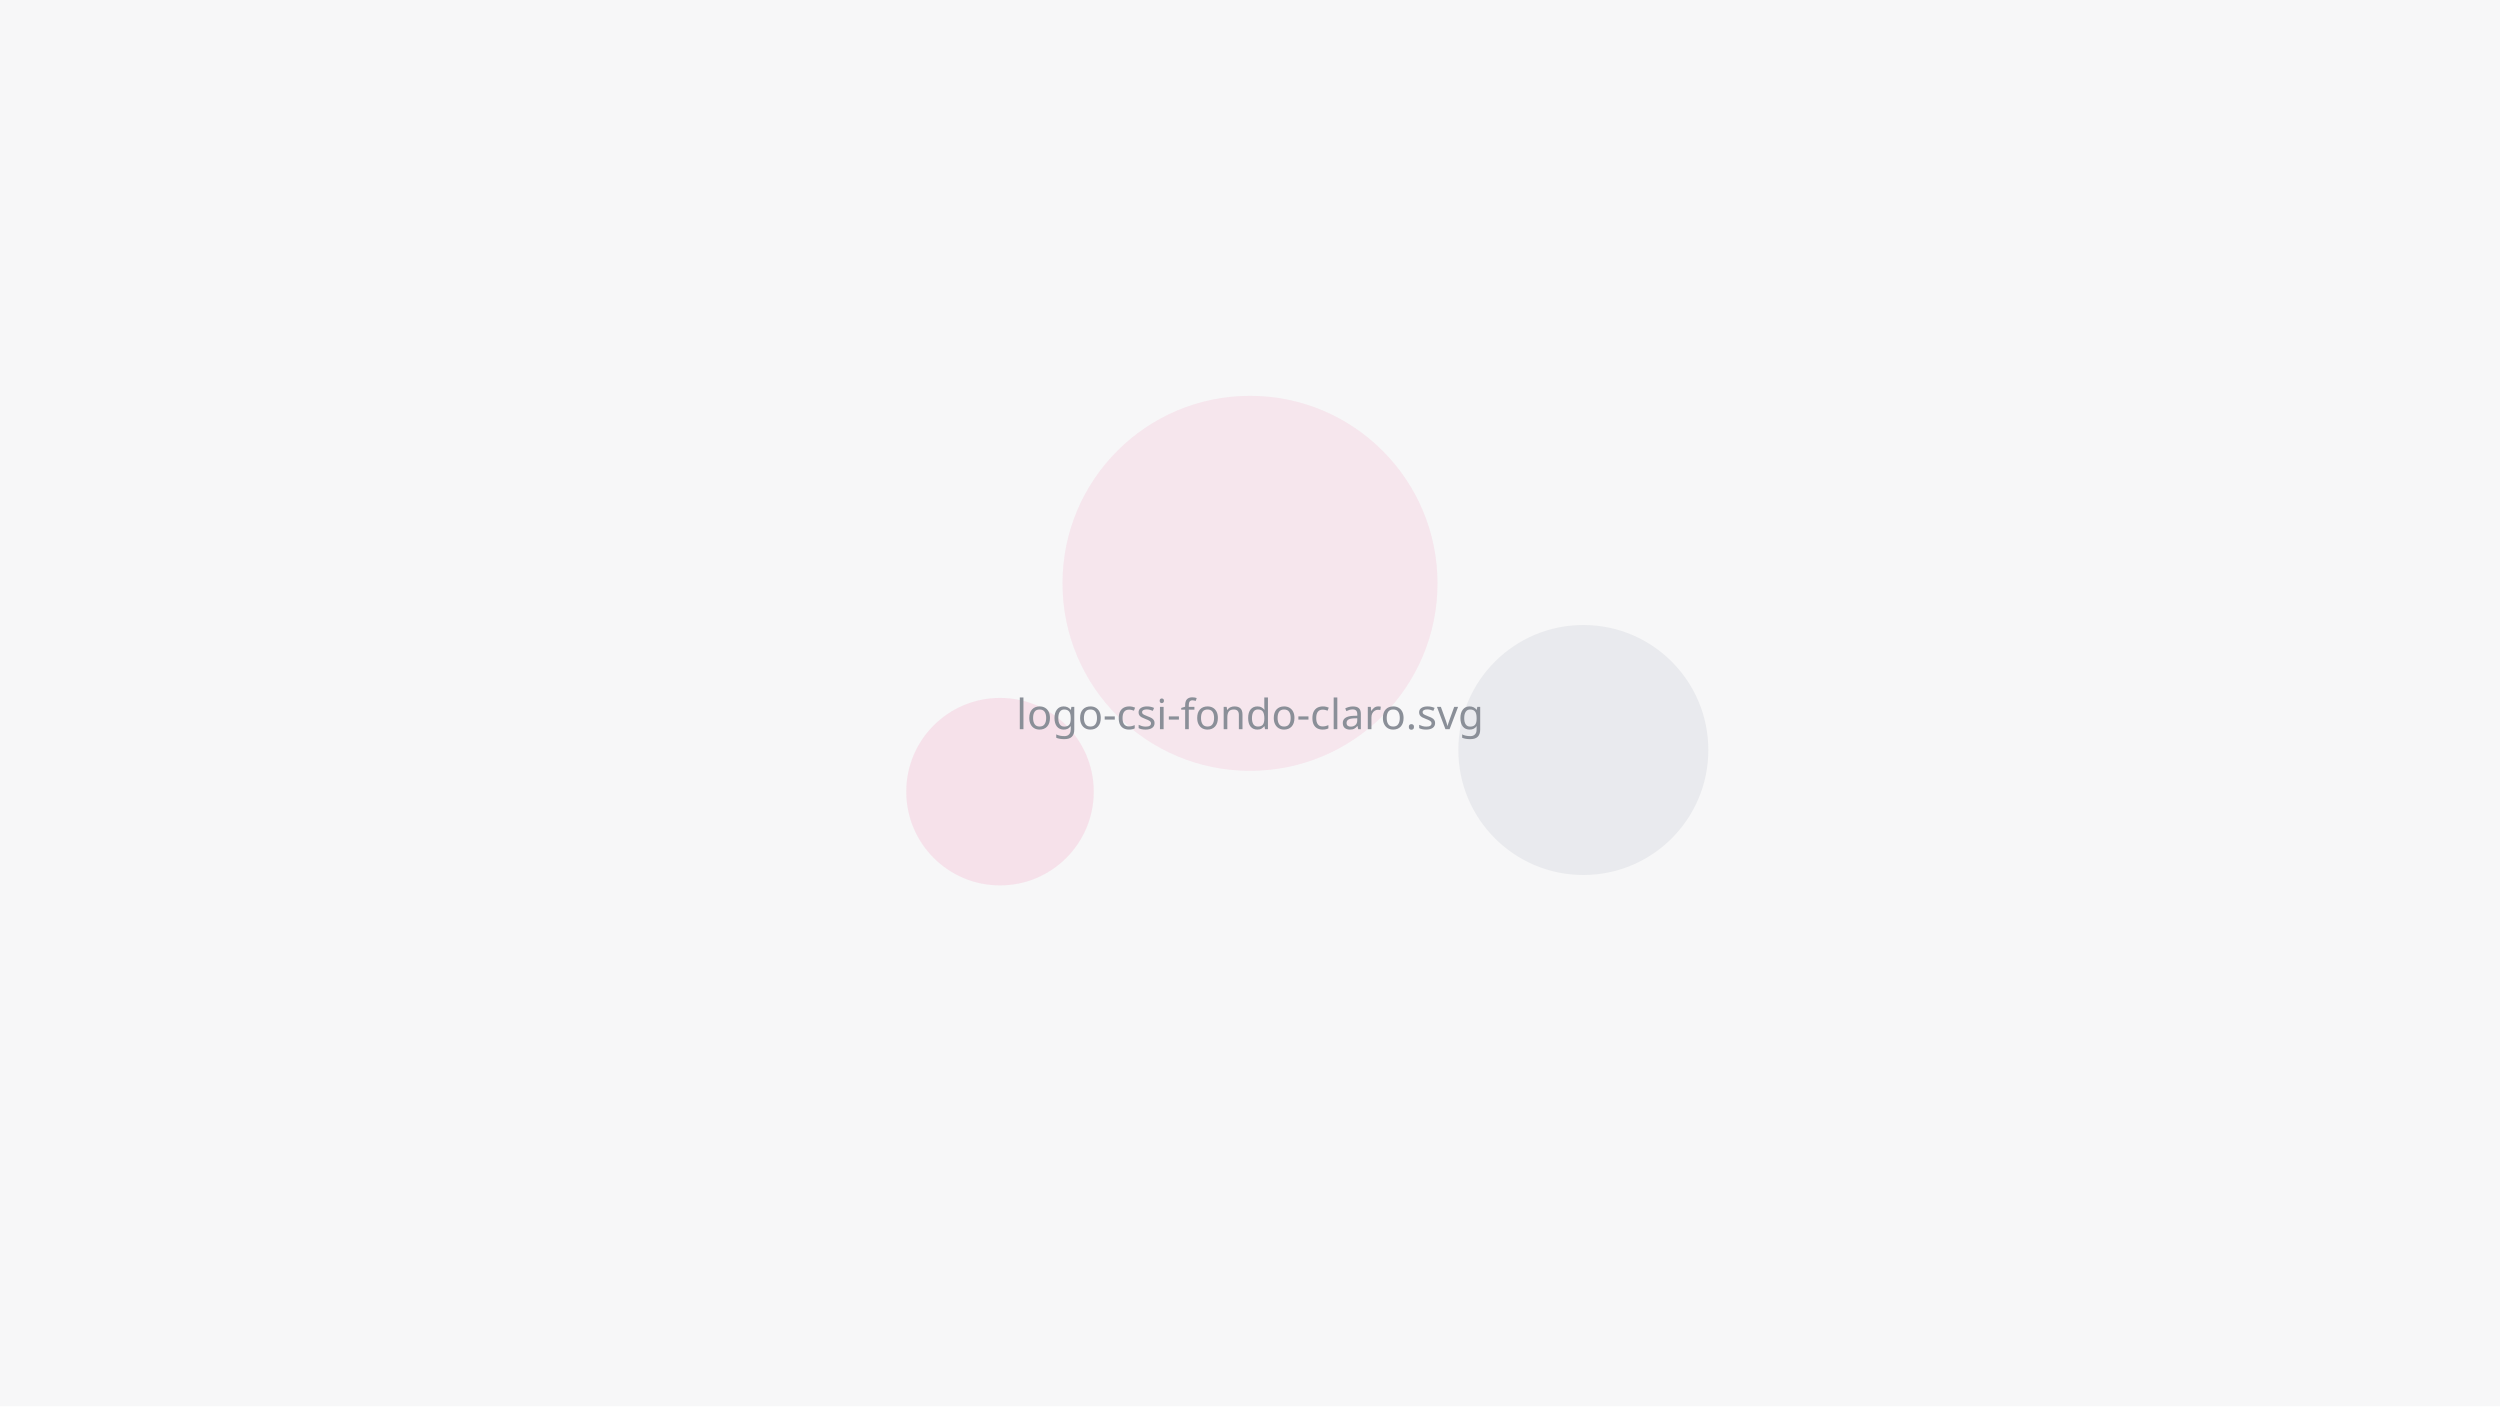
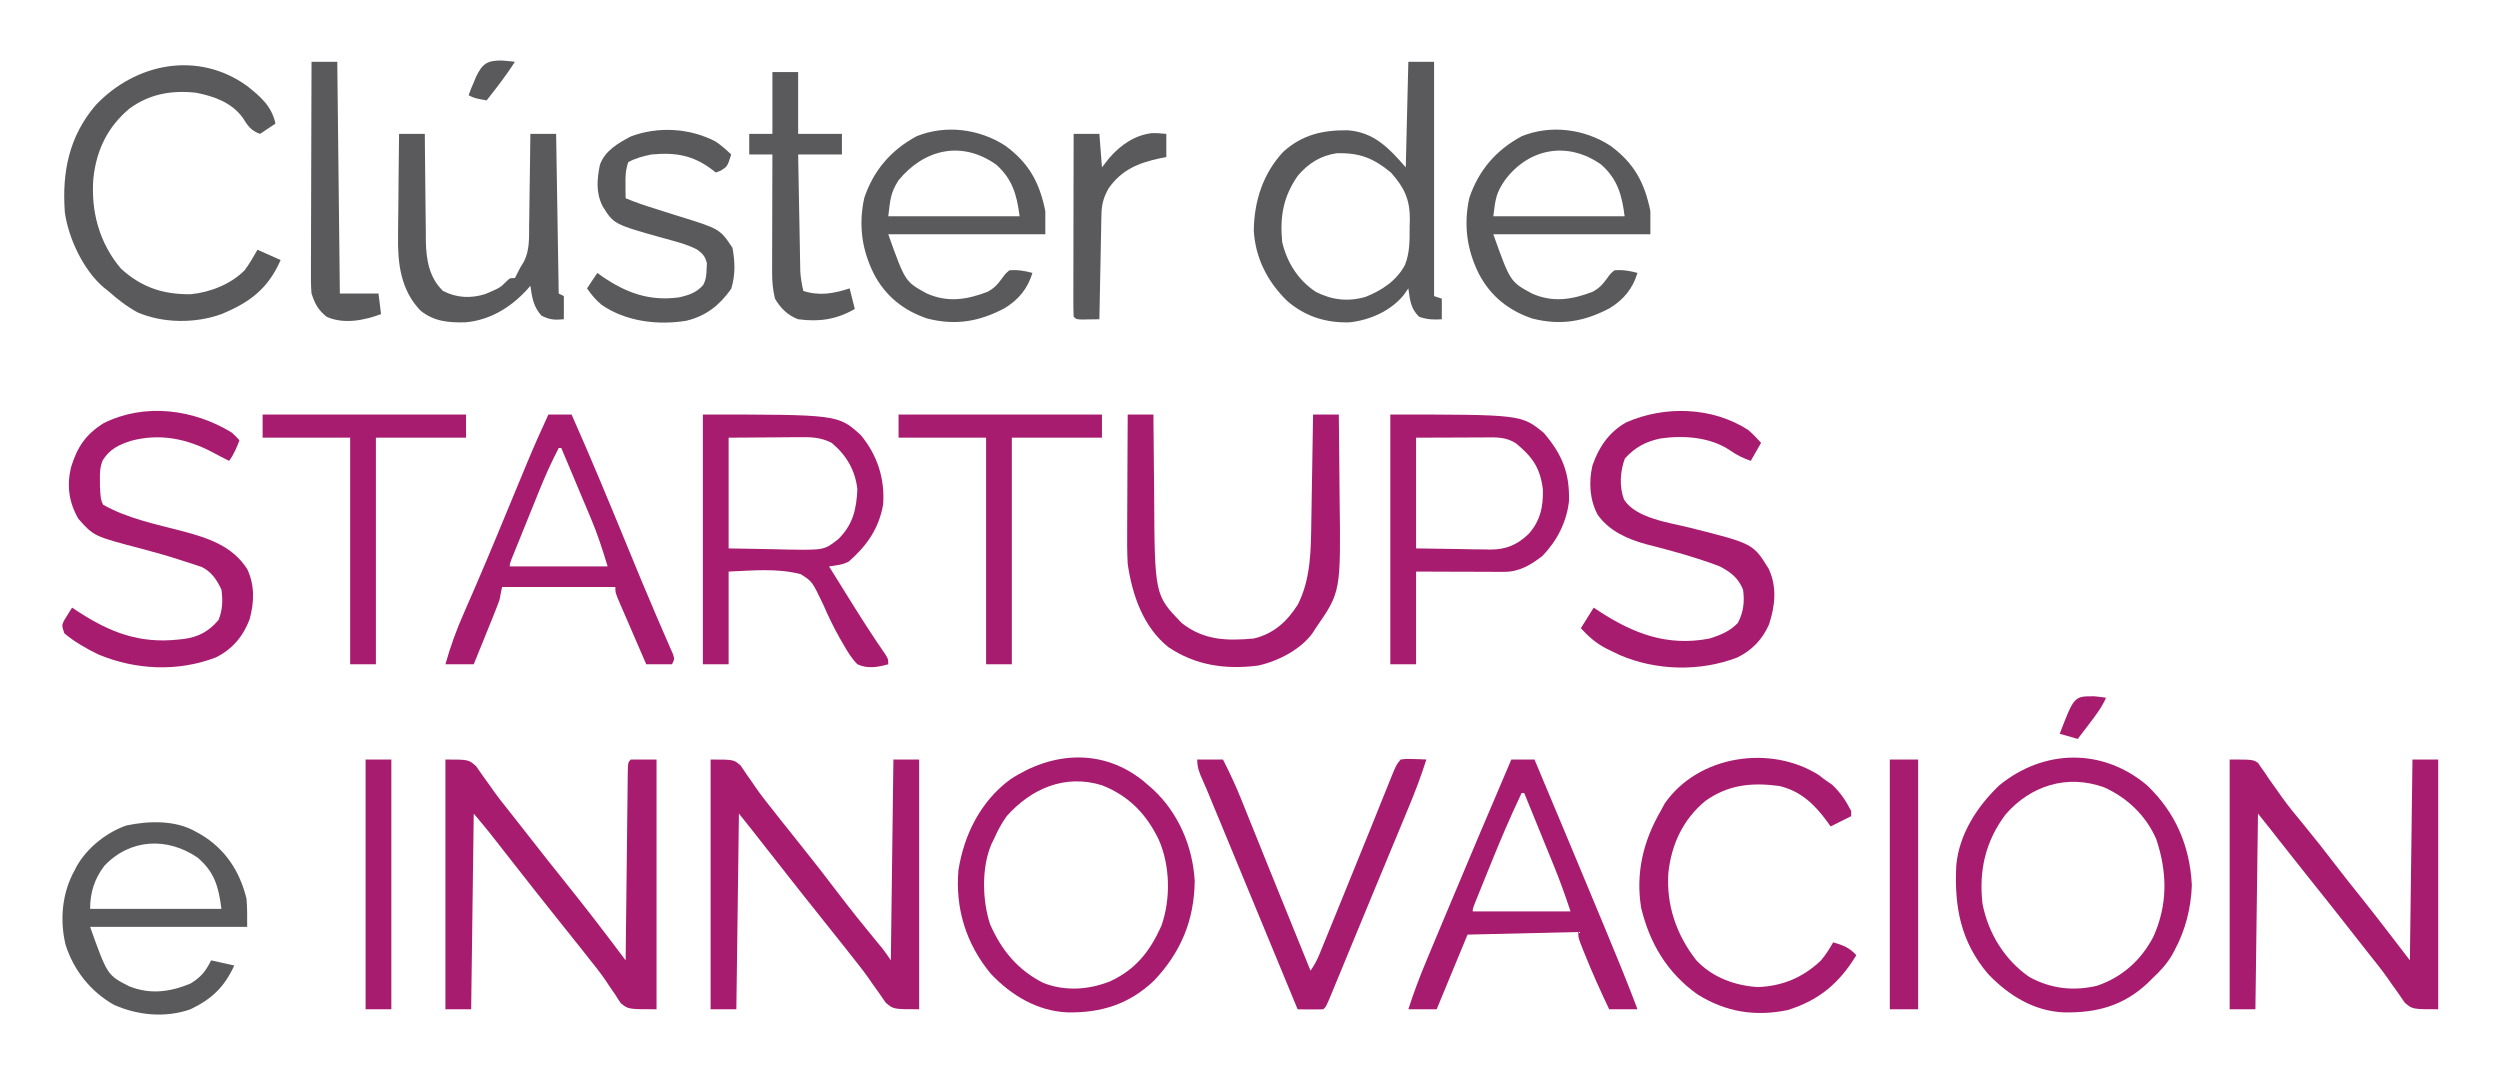
- <svg xmlns="http://www.w3.org/2000/svg" width="1200" height="675">
-   <rect width="100%" height="100%" fill="#F7F7F8" />
-   <circle cx="600" cy="280" r="90" fill="#E8186A" opacity="0.08" />
-   <circle cx="760" cy="360" r="60" fill="#16284F" opacity="0.06" />
-   <circle cx="480" cy="380" r="45" fill="#E8186A" opacity="0.1" />
-   <text x="600" y="350" font-family="sans-serif" font-size="20" fill="#8A8F98" text-anchor="middle">logo-csi-fondo-claro.svg</text>
+ <svg xmlns="http://www.w3.org/2000/svg" viewBox="0 0 971 418" width="971" height="418" role="img">
+   <path d="M0 0 C9 0 9 0 11.9 2.57 C12.75 3.73 13.58 4.92 14.38 6.12 C15.31 7.42 16.24 8.71 17.18 10.01 C17.65 10.67 18.11 11.34 18.59 12.02 C20.79 15.1 23.14 18.04 25.5 21 C26.42 22.17 27.34 23.34 28.25 24.5 C28.71 25.08 29.16 25.66 29.63 26.25 C30.99 27.99 32.35 29.73 33.71 31.46 C37.91 36.82 42.12 42.16 46.38 47.46 C54.45 57.49 62.28 67.7 70 78 C70.01 77.04 70.02 76.08 70.03 75.08 C70.13 66.03 70.23 56.98 70.34 47.93 C70.39 43.28 70.45 38.63 70.5 33.97 C70.54 29.49 70.6 25 70.65 20.51 C70.67 18.8 70.69 17.08 70.71 15.37 C70.73 12.97 70.76 10.58 70.79 8.18 C70.8 7.47 70.81 6.75 70.81 6.01 C70.89 1.11 70.89 1.11 72 0 C75.3 0 78.6 0 82 0 C82 32.01 82 64.02 82 97 C71 97 71 97 68.12 94.65 C67.38 93.58 66.67 92.49 66 91.38 C65.18 90.17 64.35 88.97 63.52 87.77 C63.11 87.14 62.7 86.52 62.27 85.87 C60.21 82.84 57.92 79.99 55.62 77.12 C54.7 75.95 53.78 74.78 52.85 73.6 C49.42 69.25 45.95 64.93 42.48 60.61 C36.78 53.49 31.16 46.31 25.53 39.13 C24.06 37.25 22.59 35.37 21.12 33.5 C20.9 33.22 20.9 33.22 19.79 31.79 C19.37 31.25 18.94 30.71 18.51 30.16 C18.14 29.69 17.78 29.22 17.4 28.74 C15.3 26.13 13.14 23.57 11 21 C10.67 46.08 10.34 71.16 10 97 C6.7 97 3.4 97 0 97 C0 64.99 0 32.98 0 0 Z " fill="#A81C70" transform="translate(173,295)" />
+   <path d="M0 0 C9 0 9 0 11.01 1.31 C11.42 1.92 11.84 2.53 12.27 3.16 C12.76 3.84 13.25 4.53 13.75 5.23 C14 5.61 14 5.61 15.25 7.5 C16.36 9.07 17.48 10.64 18.6 12.2 C19.16 13 19.72 13.81 20.3 14.63 C22.94 18.3 25.8 21.77 28.69 25.25 C32.98 30.48 37.17 35.77 41.27 41.15 C44.39 45.23 47.59 49.25 50.81 53.25 C57.33 61.41 63.66 69.71 70 78 C70.33 52.26 70.66 26.52 71 0 C74.3 0 77.6 0 81 0 C81 32.01 81 64.02 81 97 C71 97 71 97 68 94.43 C67.16 93.27 66.35 92.08 65.56 90.88 C64.64 89.58 63.71 88.29 62.79 86.99 C62.33 86.33 61.87 85.66 61.39 84.98 C59.22 81.89 56.86 78.95 54.5 76 C53.58 74.83 52.66 73.66 51.75 72.5 C51.29 71.92 50.84 71.34 50.37 70.75 C49.01 69.01 47.65 67.27 46.29 65.54 C41.06 58.87 35.8 52.23 30.5 45.63 C26.52 40.66 22.58 35.67 18.65 30.65 C18.23 30.12 17.81 29.58 17.38 29.02 C17.01 28.56 16.65 28.09 16.27 27.61 C14.53 25.4 12.76 23.2 11 21 C10.67 46.08 10.34 71.16 10 97 C6.7 97 3.4 97 0 97 C0 64.99 0 32.98 0 0 Z " fill="#A81C70" transform="translate(866,295)" />
+   <path d="M0 0 C9 0 9 0 11.68 2.35 C12.44 3.42 13.17 4.52 13.88 5.62 C14.72 6.83 15.56 8.03 16.41 9.23 C16.83 9.86 17.26 10.48 17.7 11.13 C19.8 14.14 22.09 17 24.38 19.88 C25.3 21.05 26.23 22.23 27.16 23.41 C29.55 26.44 31.96 29.45 34.38 32.46 C39.71 39.08 44.91 45.79 50.05 52.56 C54.53 58.45 59.16 64.2 63.86 69.91 C64.38 70.54 64.89 71.16 65.42 71.8 C65.64 72.08 65.64 72.08 66.79 73.46 C67.93 74.92 68.97 76.46 70 78 C70.33 52.26 70.66 26.52 71 0 C74.3 0 77.6 0 81 0 C81 32.01 81 64.02 81 97 C71 97 71 97 68 94.43 C67.16 93.27 66.35 92.08 65.56 90.88 C64.64 89.58 63.71 88.28 62.78 86.99 C62.32 86.32 61.86 85.66 61.39 84.97 C59.23 81.91 56.9 78.99 54.56 76.06 C53.65 74.9 52.73 73.73 51.82 72.57 C48.9 68.86 45.95 65.18 43 61.5 C37.75 54.96 32.56 48.37 27.39 41.77 C24.95 38.66 22.51 35.55 20.06 32.44 C19.61 31.87 19.17 31.29 18.7 30.7 C18.28 30.16 17.85 29.62 17.41 29.06 C17.04 28.59 16.67 28.12 16.29 27.63 C14.54 25.41 12.77 23.21 11 21 C10.67 46.08 10.34 71.16 10 97 C6.7 97 3.4 97 0 97 C0 64.99 0 32.98 0 0 Z " fill="#A81C70" transform="translate(276,295)" />
+   <path d="M0 0 C52.52 0 52.52 0 61.36 8.02 C67.79 15.8 70.76 25.04 70 35 C68.35 44.32 63.71 50.92 56.69 57.09 C54.25 58.41 51.72 58.58 49 59 C51.33 62.75 53.66 66.5 56 70.25 C56.17 70.52 56.17 70.52 57.04 71.92 C61.48 79.05 65.98 86.12 70.78 93.02 C72 95 72 95 72 97 C67.92 98.15 63.94 98.86 60 97 C57.67 94.63 56.08 91.94 54.44 89.06 C53.98 88.26 53.51 87.46 53.04 86.64 C50.75 82.52 48.71 78.38 46.85 74.05 C42.51 64.89 42.51 64.89 38 62 C28.76 59.63 19.5 60.6 10 61 C10 72.88 10 84.76 10 97 C6.7 97 3.4 97 0 97 C0 64.99 0 32.98 0 0 Z M10 9 C10 23.19 10 37.38 10 52 C15.77 52.1 21.55 52.21 27.5 52.31 C29.31 52.36 31.11 52.4 32.97 52.45 C47.17 52.66 47.17 52.66 52.67 48.33 C58.25 42.74 59.66 36.86 60 29 C59.17 21.6 55.71 15.75 50 11 C45.59 8.73 41.7 8.74 36.86 8.8 C36.17 8.81 35.49 8.81 34.79 8.81 C32.25 8.82 29.72 8.85 27.19 8.88 C21.52 8.92 15.84 8.96 10 9 Z " fill="#A81C70" transform="translate(273,161)" />
+   <path d="M0 0 C11.08 10.59 16.63 23.54 17.41 38.81 C17.08 47.75 14.93 56.2 10.72 64.06 C10.44 64.59 10.16 65.11 9.87 65.65 C7.72 69.41 5.22 72.06 2.09 75 C1.48 75.61 0.87 76.22 0.24 76.84 C-9.24 85.7 -19.63 88.46 -32.34 88.21 C-44.01 87.7 -53.78 81.6 -61.72 73.31 C-72.38 60.76 -74.87 47.25 -74.1 31.26 C-73.05 19.13 -66.03 8.27 -57.41 0.04 C-40.07 -14.13 -17.31 -14.55 0 0 Z M-54.88 11.26 C-62.79 21.73 -65.35 33.14 -63.91 46 C-61.67 57.47 -55.36 67.79 -45.66 74.5 C-37.38 79.02 -28.58 80.05 -19.38 77.85 C-9.63 74.51 -2.38 68 2.41 58.94 C8.08 46.44 7.93 33.92 3.59 20.94 C-0.39 11.8 -7.65 4.84 -16.68 0.8 C-30.96 -4.35 -45.07 0.04 -54.88 11.26 Z " fill="#A81C70" transform="translate(833.9062,305)" />
+   <path d="M0 0 C0.31 0.27 0.31 0.27 1.87 1.62 C2.48 2.15 3.09 2.67 3.71 3.21 C13.58 12.38 19.13 25.39 19.9 38.78 C19.73 54.02 14.5 66.55 4.07 77.52 C-5.58 86.68 -16.48 90.08 -29.56 89.83 C-41.24 89.33 -51.44 83.18 -59.32 74.81 C-68.88 63.25 -73.14 49.52 -71.88 34.64 C-69.69 20.71 -63.19 7.78 -51.73 -0.66 C-35.33 -11.49 -15.82 -12.77 0 0 Z M-53.13 13.62 C-55.19 16.5 -56.72 19.38 -58.13 22.62 C-58.45 23.26 -58.76 23.9 -59.09 24.55 C-62.95 33.63 -62.62 46.37 -59.57 55.62 C-55.13 65.75 -48.75 73.46 -38.82 78.43 C-30.3 81.69 -21.39 81.07 -13.04 77.8 C-3.08 73.24 2.46 66.19 6.91 56.32 C10.65 45.95 10.39 32.67 5.87 22.62 C1.06 12.71 -5.78 5.67 -16.13 1.62 C-30.49 -2.81 -43.55 2.87 -53.13 13.62 Z " fill="#A81C70" transform="translate(444.1289,303.3789)" />
+   <path d="M0 0 C3.3 0 6.6 0 10 0 C10 30.03 10 60.06 10 91 C10.5 91.16 10.5 91.16 13 92 C13 94.64 13 97.28 13 100 C9.77 100.23 7.33 100.11 4.25 99.06 C0.88 95.98 0.62 92.4 0 88 C-0.6 88.87 -1.2 89.73 -1.81 90.62 C-6.97 96.85 -14.95 100.34 -22.85 101.2 C-32.06 101.45 -39.98 98.94 -47 92.95 C-54.66 85.49 -59.37 76.39 -60.03 65.62 C-59.91 54.26 -56.49 43.44 -48.62 35 C-41.28 28.32 -33.24 26.5 -23.52 26.6 C-13.23 27.39 -7.53 33.54 -1 41 C-0.67 27.47 -0.34 13.94 0 0 Z M-42.88 44.19 C-48.63 52.4 -49.92 60.1 -49 70 C-47.13 77.97 -42.79 84.85 -35.9 89.38 C-29.65 92.54 -23.36 93.27 -16.61 91.3 C-10.15 88.69 -4.74 85.15 -1.34 78.98 C0.61 74.13 0.51 69.23 0.5 64.06 C0.51 63.59 0.51 63.59 0.59 61.18 C0.61 53.36 -1.63 48.78 -6.77 43.01 C-13.55 37.41 -18.99 35.26 -27.93 35.53 C-34.15 36.48 -38.81 39.45 -42.88 44.19 Z " fill="#5A5A5C" transform="translate(547,24)" />
+   <path d="M0 0 C1.84 1.57 3.38 3.18 5 5 C3.68 7.31 2.36 9.62 1 12 C-1.93 10.97 -4.42 9.78 -6.94 8 C-14.62 2.73 -25.09 2 -34.14 3.31 C-39.83 4.54 -43.9 6.69 -47.88 11.06 C-49.75 15.96 -50.12 22.03 -48.24 27.01 C-43.65 34.36 -30.44 36 -22.5 38 C1.96 44.16 1.96 44.16 8 54 C11.24 61.07 10.46 68.29 8.1 75.5 C5.52 81.37 1.5 85.57 -4.25 88.38 C-18.71 93.91 -35.65 93.54 -49.89 87.42 C-51.14 86.83 -52.39 86.24 -53.62 85.62 C-54.19 85.35 -54.76 85.07 -55.34 84.78 C-59.25 82.71 -62.01 80.24 -65 77 C-63.35 74.36 -61.7 71.72 -60 69 C-59.31 69.46 -58.62 69.92 -57.91 70.39 C-44.53 79.13 -31.35 84.17 -15 81 C-10.7 79.66 -7.16 78.2 -4 74.94 C-1.79 70.66 -1.36 66.72 -2 62 C-3.88 57.43 -6.69 55.31 -11 53 C-13.17 52.16 -15.29 51.4 -17.5 50.69 C-18.13 50.48 -18.77 50.27 -19.42 50.05 C-23.37 48.77 -27.33 47.62 -31.34 46.55 C-32.25 46.31 -33.17 46.06 -34.12 45.8 C-35.91 45.32 -37.7 44.86 -39.5 44.41 C-46.78 42.46 -54.04 39.23 -58.5 32.88 C-61.59 26.95 -61.98 20.32 -60.5 13.82 C-58.02 6.63 -54.1 0.86 -47.42 -2.93 C-32.43 -9.55 -13.91 -9 0 0 Z " fill="#A81C70" transform="translate(679,167)" />
+   <path d="M0 0 C1.78 1.66 1.78 1.66 3 3 C1.91 5.89 0.84 8.5 -1 11 C-3.1 9.96 -5.17 8.91 -7.23 7.78 C-17.39 2.35 -27.98 0.2 -39.25 3.25 C-43.95 4.81 -47.41 6.46 -50.11 10.79 C-51.2 13.49 -51.23 15.59 -51.19 18.5 C-51.18 19.44 -51.17 20.38 -51.17 21.34 C-50.88 25.87 -50.88 25.87 -50 28 C-40.67 33.33 -29.53 35.6 -19.23 38.27 C-9.29 40.94 0.22 43.96 6 53 C8.99 59.24 8.77 65.99 6.94 72.56 C4.45 79.19 0.14 84.27 -6.25 87.38 C-20.96 93.01 -37.35 92.22 -51.81 86.19 C-56.44 83.93 -61.05 81.31 -65 78 C-66 75 -66 75 -65.22 73.18 C-65.03 72.87 -65.03 72.87 -64.06 71.31 C-63.87 71 -63.87 71 -62.91 69.43 C-62.61 68.96 -62.31 68.48 -62 68 C-61.31 68.46 -60.62 68.92 -59.91 69.39 C-47.34 77.6 -35.83 82.09 -20.56 80.38 C-19.9 80.31 -19.24 80.24 -18.56 80.17 C-12.87 79.38 -8.93 77.25 -5.12 72.81 C-3.53 68.82 -3.42 65.24 -4 61 C-5.69 57.29 -7.94 53.98 -11.71 52.19 C-12.33 51.98 -12.95 51.78 -13.6 51.57 C-13.95 51.45 -13.95 51.45 -15.75 50.86 C-16.13 50.74 -16.13 50.74 -18.06 50.12 C-18.86 49.87 -19.65 49.61 -20.47 49.34 C-25.32 47.77 -30.21 46.39 -35.14 45.1 C-53.54 40.28 -53.54 40.28 -59.56 33.5 C-63.24 27.11 -64.09 20.8 -62.46 13.63 C-60.02 5.7 -56.8 0.76 -49.68 -3.68 C-33.71 -11.58 -14.84 -9.08 0 0 Z " fill="#A81C70" transform="translate(90,168)" />
+   <path d="M0 0 C50.86 0 50.86 0 59.59 7.11 C66.71 15.4 69.77 22.79 69.38 33.82 C68.41 41.92 64.69 49.17 59 55 C54.43 58.49 50.04 61.13 44.17 61.11 C43.41 61.11 42.65 61.11 41.87 61.11 C41.05 61.11 40.23 61.1 39.39 61.1 C38.56 61.1 37.72 61.09 36.85 61.09 C34.17 61.09 31.49 61.08 28.81 61.06 C27 61.06 25.18 61.05 23.36 61.05 C18.91 61.04 14.45 61.02 10 61 C10 72.88 10 84.76 10 97 C6.7 97 3.4 97 0 97 C0 64.99 0 32.98 0 0 Z M10 9 C10 23.19 10 37.38 10 52 C15.63 52.08 21.26 52.16 27.06 52.25 C28.83 52.29 30.59 52.32 32.41 52.36 C33.82 52.37 35.24 52.38 36.66 52.39 C37.02 52.4 37.02 52.4 38.84 52.45 C44.83 52.46 49.16 50.68 53.53 46.56 C58.18 41.6 59.46 35.78 59.25 29.11 C58.27 20.79 55.19 16.45 48.88 11.25 C44.87 8.58 40.89 8.87 36.27 8.9 C35.94 8.9 35.94 8.9 34.25 8.91 C31.77 8.91 29.29 8.92 26.81 8.94 C24.04 8.95 24.04 8.95 10 9 Z " fill="#A81C70" transform="translate(540,161)" />
+   <path d="M0 0 C3.3 0 6.6 0 10 0 C10.01 1.61 10.02 3.23 10.03 4.89 C10.06 10.28 10.12 15.68 10.18 21.08 C10.22 24.34 10.26 27.6 10.27 30.87 C10.47 70.14 10.47 70.14 21 81 C29.58 87.73 38.47 87.95 49 87 C56.72 85.12 61.87 80.45 66.09 73.79 C71.19 63.74 71.16 52.4 71.32 41.41 C71.34 40.21 71.36 39.01 71.38 37.81 C71.43 34.68 71.48 31.55 71.53 28.42 C71.58 25.21 71.64 22.01 71.69 18.8 C71.8 12.54 71.9 6.27 72 0 C75.3 0 78.6 0 82 0 C82.09 7.29 82.16 14.57 82.21 21.86 C82.23 25.24 82.26 28.63 82.3 32.01 C82.79 68.89 82.79 68.89 73 83 C72.67 83.54 72.33 84.07 71.99 84.62 C67.34 91.25 58.42 95.79 50.69 97.5 C38.15 99.13 26.34 97.49 15.75 90.31 C5.98 82.45 1.74 70.04 0 58 C-0.26 53.44 -0.23 48.9 -0.2 44.34 C-0.19 43.05 -0.19 41.76 -0.19 40.48 C-0.18 37.13 -0.16 33.78 -0.14 30.43 C-0.12 26.99 -0.11 23.56 -0.1 20.13 C-0.08 13.42 -0.04 6.71 0 0 Z " fill="#A81C70" transform="translate(438,161)" />
+   <path d="M0 0 C2.97 0 5.94 0 9 0 C16.64 17.16 23.79 34.51 30.93 51.88 C34.48 60.5 38.02 69.12 41.71 77.68 C41.98 78.31 42.24 78.94 42.52 79.58 C43.72 82.36 44.92 85.14 46.14 87.92 C46.34 88.38 46.34 88.38 47.36 90.73 C47.7 91.52 48.05 92.31 48.41 93.12 C49 95 49 95 48 97 C44.7 97 41.4 97 38 97 C36.29 93.05 34.58 89.1 32.87 85.15 C32.29 83.8 31.71 82.46 31.13 81.11 C30.29 79.18 29.46 77.25 28.62 75.32 C28.36 74.72 28.1 74.12 27.83 73.5 C26 69.23 26 69.23 26 67 C11.48 67 -3.04 67 -18 67 C-18.33 68.65 -18.66 70.3 -19 72 C-19.72 74 -20.49 75.99 -21.29 77.96 C-21.51 78.5 -21.73 79.05 -21.95 79.62 C-22.65 81.35 -23.36 83.08 -24.06 84.81 C-24.54 85.99 -25.02 87.18 -25.49 88.36 C-26.66 91.24 -27.83 94.12 -29 97 C-32.63 97 -36.26 97 -40 97 C-38.07 90.07 -35.69 83.59 -32.79 77.02 C-31.47 74.03 -30.17 71.03 -28.88 68.03 C-28.73 67.69 -28.73 67.69 -27.99 65.98 C-22.95 54.29 -18.11 42.51 -13.24 30.75 C-11.98 27.7 -10.71 24.64 -9.44 21.59 C-9.07 20.69 -8.69 19.78 -8.31 18.85 C-5.67 12.5 -2.88 6.24 0 0 Z M4 13 C1.15 18.51 -1.36 24.09 -3.67 29.84 C-4 30.65 -4.33 31.45 -4.66 32.29 C-5.35 33.98 -6.03 35.67 -6.71 37.36 C-7.76 39.96 -8.81 42.55 -9.86 45.15 C-10.53 46.8 -11.19 48.44 -11.86 50.09 C-12.17 50.87 -12.49 51.65 -12.82 52.45 C-13.1 53.17 -13.39 53.88 -13.69 54.62 C-13.94 55.25 -14.2 55.88 -14.46 56.53 C-15 58 -15 58 -15 59 C-2.46 59 10.08 59 23 59 C21.04 52.47 19.07 46.37 16.43 40.15 C16.1 39.36 15.77 38.58 15.43 37.77 C14.4 35.3 13.35 32.84 12.31 30.38 C11.6 28.69 10.89 27 10.19 25.31 C8.46 21.2 6.73 17.1 5 13 C4.67 13 4.34 13 4 13 Z " fill="#A81C70" transform="translate(213,161)" />
+   <path d="M0 0 C2.97 0 5.94 0 9 0 C17.77 20.9 26.52 41.81 35.22 62.74 C35.94 64.48 36.66 66.21 37.38 67.95 C41.39 77.58 45.33 87.23 49 97 C45.37 97 41.74 97 38 97 C34.68 90.01 31.51 82.99 28.62 75.81 C28.36 75.17 28.1 74.52 27.83 73.85 C26 69.25 26 69.25 26 67 C11.81 67.33 -2.38 67.66 -17 68 C-18.98 72.78 -18.98 72.78 -29 97 C-32.63 97 -36.26 97 -40 97 C-37.92 90.54 -35.56 84.28 -32.93 78.03 C-32.54 77.08 -32.14 76.14 -31.74 75.16 C-30.45 72.09 -29.16 69.01 -27.88 65.94 C-26.98 63.81 -26.09 61.67 -25.2 59.54 C-16.89 39.66 -8.47 19.82 0 0 Z M4 13 C-0.31 22.08 -4.25 31.28 -8.01 40.6 C-8.89 42.79 -9.78 44.98 -10.67 47.17 C-11.24 48.57 -11.8 49.96 -12.37 51.36 C-12.63 52.01 -12.9 52.67 -13.17 53.34 C-15 57.88 -15 57.88 -15 59 C-2.46 59 10.08 59 23 59 C20.97 52.9 18.86 46.96 16.43 41.03 C16.1 40.22 15.77 39.41 15.43 38.58 C14.39 36.03 13.35 33.48 12.31 30.94 C11.6 29.2 10.89 27.45 10.19 25.71 C8.46 21.47 6.73 17.24 5 13 C4.67 13 4.34 13 4 13 Z " fill="#A81C70" transform="translate(587,295)" />
+   <path d="M0 0 C0.87 0.66 1.73 1.32 2.62 2 C3.47 2.58 4.32 3.15 5.19 3.75 C8.4 6.72 10.64 10.1 12.62 14 C12.62 14.66 12.62 15.32 12.62 16 C11.31 16.66 11.31 16.66 4.62 20 C4.21 19.41 3.8 18.82 3.38 18.21 C-1.55 11.46 -6.89 6.28 -15.27 4.28 C-26.04 2.84 -35.17 3.75 -44.06 10.12 C-52.67 17.27 -57.2 26.95 -58.38 38 C-59.25 50.48 -55.26 62.07 -47.56 71.94 C-41.33 78.6 -32.65 81.79 -23.69 82.38 C-14.1 82.04 -6.08 78.65 0.82 72.1 C2.74 69.87 4.19 67.57 5.62 65 C9.49 66.12 11.91 67.03 14.62 70 C8.06 80.83 0.2 87.5 -12.06 91.31 C-24.69 93.95 -36.21 92.04 -47.12 85.19 C-58.81 76.83 -65.58 65.52 -68.96 51.58 C-71.12 38.1 -68.18 25.78 -61.38 14 C-60.84 13.01 -60.3 12.02 -59.75 11 C-46.69 -7.72 -18.7 -11.81 0 0 Z " fill="#A81C70" transform="translate(706.375,301)" />
+   <path d="M0 0 C5.34 4.23 9.61 7.85 11.11 14.67 C9.13 15.99 7.15 17.31 5.11 18.67 C1.47 17.37 0.3 15.44 -1.71 12.26 C-6.06 6.4 -12.96 3.98 -19.89 2.67 C-29.44 1.68 -37.9 3.18 -45.7 8.92 C-54.12 16.03 -58.44 24.95 -59.62 35.93 C-60.64 48.69 -57.33 61.08 -48.93 70.98 C-40.98 78.27 -32.55 81.07 -21.87 80.95 C-14.32 80.24 -6.32 77.1 -0.89 71.67 C1.01 69.08 2.54 66.48 4.11 63.67 C7.08 64.99 10.05 66.31 13.11 67.67 C8.24 78.78 1.17 84.12 -9.89 88.67 C-20.02 92.36 -32.57 92.26 -42.47 88 C-46.7 85.68 -50.29 82.87 -53.89 79.67 C-54.5 79.19 -55.1 78.72 -55.72 78.23 C-63.54 71.49 -69.31 59.23 -70.71 49.09 C-71.85 33.48 -69.07 19.6 -58.7 7.48 C-43.17 -8.87 -19.09 -13.68 0 0 Z " fill="#5A5A5C" transform="translate(95.89062,33.32812)" />
+   <path d="M0 0 C9.19 6.7 13.34 14.33 15.57 25.42 C15.57 28.39 15.57 31.36 15.57 34.42 C-4.56 34.42 -24.69 34.42 -45.43 34.42 C-38.86 52.84 -38.86 52.84 -30.43 57.42 C-22.39 61 -14.95 59.85 -6.93 56.78 C-4.27 55.33 -3.06 54.04 -1.31 51.61 C0.02 49.77 0.02 49.77 1.57 48.42 C4.73 48.12 7.51 48.61 10.57 49.42 C8.7 55.58 5.15 59.86 -0.32 63.17 C-10.17 68.36 -19.29 69.9 -30.18 67.17 C-39.42 64.1 -46.48 58.47 -51 49.84 C-55.75 40.35 -57.02 30.71 -54.75 20.27 C-51.14 9.58 -44.35 1.67 -34.38 -3.68 C-23.08 -8.24 -10.03 -6.5 0 0 Z M-41.43 13.42 C-44.64 18.44 -44.63 21.01 -45.43 27.42 C-28.6 27.42 -11.77 27.42 5.57 27.42 C4.54 19.17 2.79 13.01 -3.43 7.42 C-16.85 -2.13 -31.44 1.31 -41.43 13.42 Z " fill="#5A5A5C" transform="translate(390.4336,56.57812)" />
+   <path d="M0 0 C9.19 6.7 13.34 14.33 15.57 25.42 C15.57 28.39 15.57 31.36 15.57 34.42 C-4.56 34.42 -24.69 34.42 -45.43 34.42 C-38.86 52.84 -38.86 52.84 -30.43 57.42 C-22.39 61 -14.95 59.85 -6.93 56.78 C-4.27 55.33 -3.06 54.04 -1.31 51.61 C0.02 49.77 0.02 49.77 1.57 48.42 C4.73 48.12 7.51 48.61 10.57 49.42 C8.7 55.58 5.15 59.86 -0.32 63.17 C-10.17 68.36 -19.29 69.9 -30.18 67.17 C-39.42 64.1 -46.48 58.47 -51 49.84 C-55.75 40.35 -57.02 30.71 -54.75 20.27 C-51.14 9.58 -44.35 1.67 -34.38 -3.68 C-23.08 -8.24 -10.03 -6.5 0 0 Z M-40.81 13.24 C-44.37 18.41 -44.56 20.43 -45.43 27.42 C-28.6 27.42 -11.77 27.42 5.57 27.42 C4.54 19.17 2.79 13.01 -3.43 7.42 C-16.44 -1.84 -31.46 0.91 -40.81 13.24 Z " fill="#5A5A5C" transform="translate(625.4336,56.57812)" />
+   <path d="M0 0 C0.37 0.21 0.37 0.21 2.26 1.25 C11.61 6.92 17.16 15.49 19.75 26.06 C20.06 29.7 20 33.35 20 37 C-0.13 37 -20.26 37 -41 37 C-34.33 55.68 -34.33 55.68 -26 60 C-17.78 63.35 -10.06 62.35 -2 59 C2.08 56.48 3.83 54.35 6 50 C8.97 50.66 11.94 51.32 15 52 C11.12 60.35 6.37 64.98 -2 69 C-11.7 72.4 -22.36 71.42 -31.68 67.3 C-40.81 62.18 -47.42 53.81 -50.56 43.86 C-52.86 34.19 -51.86 23.66 -47 15 C-46.86 14.73 -46.86 14.73 -46.16 13.35 C-42.05 6.2 -34.65 0.33 -26.94 -2.38 C-18.28 -4.21 -7.85 -4.53 0 0 Z M-35.44 13.25 C-39.3 18.25 -41 23.74 -41 30 C-24.17 30 -7.34 30 10 30 C8.94 21.54 7.34 15.66 0.71 10.07 C-11.01 2.09 -25.38 2.68 -35.44 13.25 Z " fill="#5A5A5C" transform="translate(76,323)" />
+   <path d="M0 0 C3.3 0 6.6 0 10 0 C12.62 5.12 15.01 10.24 17.14 15.57 C17.43 16.28 17.72 17 18.01 17.73 C18.95 20.05 19.88 22.37 20.81 24.69 C21.47 26.31 22.12 27.93 22.78 29.56 C24.15 32.95 25.51 36.35 26.88 39.75 C30.05 47.61 33.24 55.47 36.43 63.33 C38.04 67.29 39.64 71.25 41.25 75.21 C41.78 76.53 42.32 77.86 42.86 79.19 C43.24 80.12 43.61 81.04 44 82 C45.44 79.96 46.51 77.98 47.46 75.67 C47.73 75 48 74.34 48.28 73.66 C48.57 72.94 48.87 72.22 49.17 71.48 C49.48 70.71 49.79 69.95 50.11 69.17 C51.14 66.65 52.16 64.14 53.19 61.62 C53.9 59.88 54.61 58.14 55.32 56.4 C59.01 47.37 62.68 38.33 66.32 29.29 C66.67 28.44 67.01 27.59 67.37 26.71 C69.02 22.62 70.66 18.53 72.3 14.44 C72.9 12.97 73.49 11.49 74.09 10.02 C74.22 9.68 74.22 9.68 74.9 7.99 C77.24 2.19 77.24 2.19 79 0 C81.38 -0.29 81.38 -0.29 84.12 -0.19 C85.04 -0.16 85.95 -0.13 86.88 -0.11 C87.58 -0.07 88.28 -0.04 89 0 C86.99 6.3 84.69 12.4 82.15 18.5 C81.96 18.95 81.96 18.95 81.02 21.22 C79.81 24.15 78.59 27.07 77.38 30 C76.53 32.04 75.69 34.07 74.84 36.11 C73.1 40.3 71.36 44.5 69.62 48.69 C67.07 54.83 64.53 60.97 62 67.11 C60.83 69.94 59.67 72.77 58.5 75.59 C57.75 77.4 57 79.22 56.26 81.03 C55.22 83.54 54.19 86.04 53.15 88.55 C52.84 89.3 52.54 90.04 52.22 90.81 C50.11 95.89 50.11 95.89 49 97 C47.31 97.07 45.62 97.08 43.94 97.06 C43.48 97.06 43.48 97.06 41.15 97.04 C40.8 97.03 40.8 97.03 39 97 C38.8 96.51 38.6 96.03 38.39 95.53 C29.48 73.92 20.55 52.32 11.6 30.73 C10.87 28.96 10.14 27.19 9.41 25.43 C8.39 22.96 7.37 20.5 6.34 18.04 C6.05 17.32 5.75 16.61 5.45 15.87 C5.31 15.53 5.31 15.53 4.6 13.83 C4.33 13.19 4.07 12.55 3.8 11.89 C3.26 10.6 2.7 9.33 2.13 8.05 C0.84 5.18 0 3.19 0 0 Z " fill="#A81C70" transform="translate(465,295)" />
+   <path d="M0 0 C3.3 0 6.6 0 10 0 C10.01 1.47 10.02 2.94 10.03 4.45 C10.06 9.33 10.12 14.21 10.18 19.09 C10.22 22.05 10.26 25 10.27 27.96 C10.29 31.37 10.34 34.78 10.39 38.18 C10.39 39.23 10.39 40.28 10.39 41.36 C10.54 48.7 11.58 55.69 17.06 61 C22.31 63.71 27.88 63.99 33.48 62.21 C39.27 59.74 39.27 59.74 41.63 57.36 C43 56 43 56 45 56 C45.27 55.46 45.54 54.93 45.81 54.38 C47 52 47 52 48.54 49.52 C50.77 45.02 50.48 40.27 50.51 35.35 C50.53 34.34 50.55 33.33 50.57 32.28 C50.62 29.06 50.65 25.84 50.69 22.62 C50.72 20.44 50.76 18.25 50.79 16.06 C50.88 10.71 50.94 5.35 51 0 C54.3 0 57.6 0 61 0 C61.33 20.46 61.66 40.92 62 62 C62.33 62.16 62.33 62.16 64 63 C64 65.97 64 68.94 64 72 C60.47 72.33 58.42 72.22 55.25 70.56 C52.15 67.03 51.65 63.56 51 59 C50.78 59.26 50.78 59.26 49.64 60.57 C43.25 67.5 35.26 72.36 25.7 73.2 C19.16 73.33 13.54 72.88 8.31 68.63 C0.59 60.58 -0.59 50.21 -0.39 39.55 C-0.38 38.41 -0.38 37.27 -0.37 36.1 C-0.36 33.11 -0.32 30.13 -0.27 27.14 C-0.23 24.08 -0.22 21.01 -0.2 17.95 C-0.15 11.96 -0.08 5.98 0 0 Z " fill="#5A5A5C" transform="translate(155,52)" />
+   <path d="M0 0 C26.07 0 52.14 0 79 0 C79 2.97 79 5.94 79 9 C67.45 9 55.9 9 44 9 C44 38.04 44 67.08 44 97 C40.7 97 37.4 97 34 97 C34 67.96 34 38.92 34 9 C22.78 9 11.56 9 0 9 C0 6.03 0 3.06 0 0 Z " fill="#A81C70" transform="translate(349,161)" />
+   <path d="M0 0 C26.07 0 52.14 0 79 0 C79 2.97 79 5.94 79 9 C67.45 9 55.9 9 44 9 C44 38.04 44 67.08 44 97 C40.7 97 37.4 97 34 97 C34 67.96 34 38.92 34 9 C22.78 9 11.56 9 0 9 C0 6.03 0 3.06 0 0 Z " fill="#A81C70" transform="translate(102,161)" />
+   <path d="M0 0 C2.24 1.54 4.04 3.1 6 5 C4.52 9.68 4.52 9.68 1.88 11.31 C1.26 11.54 0.64 11.77 0 12 C-0.21 11.83 -0.21 11.83 -1.29 10.98 C-8.8 5.26 -15.59 4.13 -25 5 C-28.15 5.67 -31.19 6.41 -34 8 C-35.05 11.15 -35.1 13.39 -35.06 16.69 C-35.05 17.68 -35.04 18.68 -35.04 19.7 C-35.02 20.46 -35.01 21.22 -35 22 C-31.34 23.52 -27.66 24.78 -23.89 25.95 C-22.71 26.33 -21.53 26.7 -20.35 27.08 C-18.53 27.67 -16.7 28.25 -14.86 28.81 C1.6 33.9 1.6 33.9 6.5 41.25 C7.49 46.72 7.67 51.85 6 57.19 C1.46 63.58 -3.7 67.68 -11.38 69.57 C-22.51 71.41 -35 69.89 -44.41 63.34 C-46.68 61.43 -48.33 59.44 -50 57 C-49.34 56.01 -49.34 56.01 -46 51 C-45.35 51.47 -44.69 51.94 -44.02 52.43 C-34.76 58.74 -25.84 62.03 -14.42 60.52 C-10.68 59.72 -7.44 58.69 -4.88 55.68 C-3.77 53.56 -3.63 51.95 -3.56 49.56 C-3.52 48.8 -3.48 48.04 -3.44 47.25 C-4.08 44.66 -5.03 43.5 -7.2 41.95 C-11.3 39.79 -15.86 38.73 -20.31 37.5 C-39.61 32.09 -39.61 32.09 -44 25 C-46.62 19.64 -46.12 14.7 -45 9 C-43.02 3.55 -37.97 0.6 -33 -2 C-22.41 -6.01 -9.98 -5.26 0 0 Z " fill="#5A5A5C" transform="translate(278,55)" />
+   <path d="M0 0 C3.3 0 6.6 0 10 0 C10 7.92 10 15.84 10 24 C15.61 24 21.22 24 27 24 C27 26.64 27 29.28 27 32 C21.39 32 15.78 32 10 32 C10.12 38.74 10.24 45.49 10.37 52.23 C10.42 54.53 10.46 56.82 10.5 59.11 C10.56 62.41 10.62 65.71 10.68 69.01 C10.7 70.04 10.72 71.06 10.73 72.12 C10.75 73.08 10.77 74.04 10.79 75.03 C10.8 75.45 10.8 75.45 10.84 77.58 C11.01 80.12 11.45 82.51 12 85 C18.35 87.03 23.86 86.01 30 84 C30.66 86.64 31.32 89.28 32 92 C24.86 96.13 18.17 97.08 10 96 C6 94.51 3.12 91.68 1 88 C0.15 84.53 -0.12 81.31 -0.11 77.75 C-0.11 76.73 -0.11 75.71 -0.11 74.66 C-0.11 73.57 -0.1 72.48 -0.1 71.36 C-0.1 70.23 -0.09 69.11 -0.09 67.95 C-0.09 64.97 -0.08 61.99 -0.07 59.02 C-0.06 55.97 -0.05 52.93 -0.05 49.88 C-0.04 43.92 -0.02 37.96 0 32 C-2.97 32 -5.94 32 -9 32 C-9 29.36 -9 26.72 -9 24 C-6.03 24 -3.06 24 0 24 C0 16.08 0 8.16 0 0 Z " fill="#5A5A5C" transform="translate(300,28)" />
+   <path d="M0 0 C3.3 0 6.6 0 10 0 C10.33 29.7 10.66 59.4 11 90 C15.95 90 20.9 90 26 90 C26.33 92.64 26.66 95.28 27 98 C20.47 100.45 12.49 102.02 5.89 99.05 C2.64 96.5 1.27 93.95 0 90 C-0.28 87.06 -0.25 84.13 -0.23 81.17 C-0.23 80.29 -0.23 79.41 -0.23 78.51 C-0.23 75.61 -0.21 72.72 -0.2 69.82 C-0.19 67.81 -0.19 65.8 -0.19 63.79 C-0.18 58.51 -0.16 53.22 -0.14 47.94 C-0.12 42.54 -0.11 37.14 -0.1 31.75 C-0.08 21.17 -0.04 10.58 0 0 Z " fill="#5A5A5C" transform="translate(121,24)" />
+   <path d="M0 0 C3.63 0 7.26 0 11 0 C11 32.01 11 64.02 11 97 C7.37 97 3.74 97 0 97 C0 64.99 0 32.98 0 0 Z " fill="#A81C70" transform="translate(734,295)" />
+   <path d="M0 0 C3.3 0 6.6 0 10 0 C10.33 4.29 10.66 8.58 11 13 C11.95 11.78 12.9 10.57 13.88 9.31 C18.31 4.27 23.61 0.55 30.42 -0.3 C32.62 -0.31 32.62 -0.31 36 0 C36 2.97 36 5.94 36 9 C35.23 9.15 34.45 9.29 33.66 9.45 C25.16 11.28 18.66 13.89 13.56 21.19 C11.57 24.77 10.87 27.44 10.79 31.47 C10.77 32.37 10.75 33.27 10.73 34.2 C10.72 35.17 10.7 36.14 10.68 37.14 C10.66 38.13 10.64 39.13 10.62 40.15 C10.56 43.33 10.5 46.51 10.44 49.69 C10.39 51.84 10.35 54 10.31 56.15 C10.2 61.43 10.1 66.72 10 72 C8.52 72.03 7.04 72.05 5.56 72.06 C5.15 72.07 5.15 72.07 3.07 72.1 C1 72 1 72 0 71 C-0.09 68.78 -0.13 66.59 -0.11 64.37 C-0.11 63.68 -0.11 62.98 -0.11 62.27 C-0.11 59.97 -0.11 57.67 -0.1 55.37 C-0.1 53.78 -0.09 52.19 -0.09 50.6 C-0.09 46.41 -0.08 42.21 -0.07 38.02 C-0.06 33.74 -0.05 29.47 -0.05 25.19 C-0.04 16.79 -0.02 8.4 0 0 Z " fill="#5A5A5C" transform="translate(417,52)" />
+   <path d="M0 0 C3.3 0 6.6 0 10 0 C10 32.01 10 64.02 10 97 C6.7 97 3.4 97 0 97 C0 64.99 0 32.98 0 0 Z " fill="#A81C70" transform="translate(142,295)" />
+   <path d="M0 0 C1.55 0.14 3.09 0.32 4.62 0.56 C2.94 4.39 0.52 7.51 -2 10.81 C-2.42 11.37 -2.84 11.92 -3.27 12.49 C-4.3 13.85 -5.34 15.21 -6.38 16.56 C-8.68 15.9 -11 15.24 -13.38 14.56 C-7.77 -0.04 -7.77 -0.04 0 0 Z " fill="#A81C70" transform="translate(813.375,270.4375)" />
+   <path d="M0 0 C1.73 0.13 3.46 0.28 5.19 0.5 C1.82 5.75 -1.95 10.62 -5.81 15.5 C-10.56 14.62 -10.56 14.62 -12.81 13.5 C-12.23 11.8 -11.53 10.14 -10.81 8.5 C-10.67 8.15 -10.67 8.15 -9.95 6.39 C-7.46 1.31 -5.77 -0.02 0 0 Z " fill="#5A5A5C" transform="translate(194.8125,23.5)" />
</svg>
